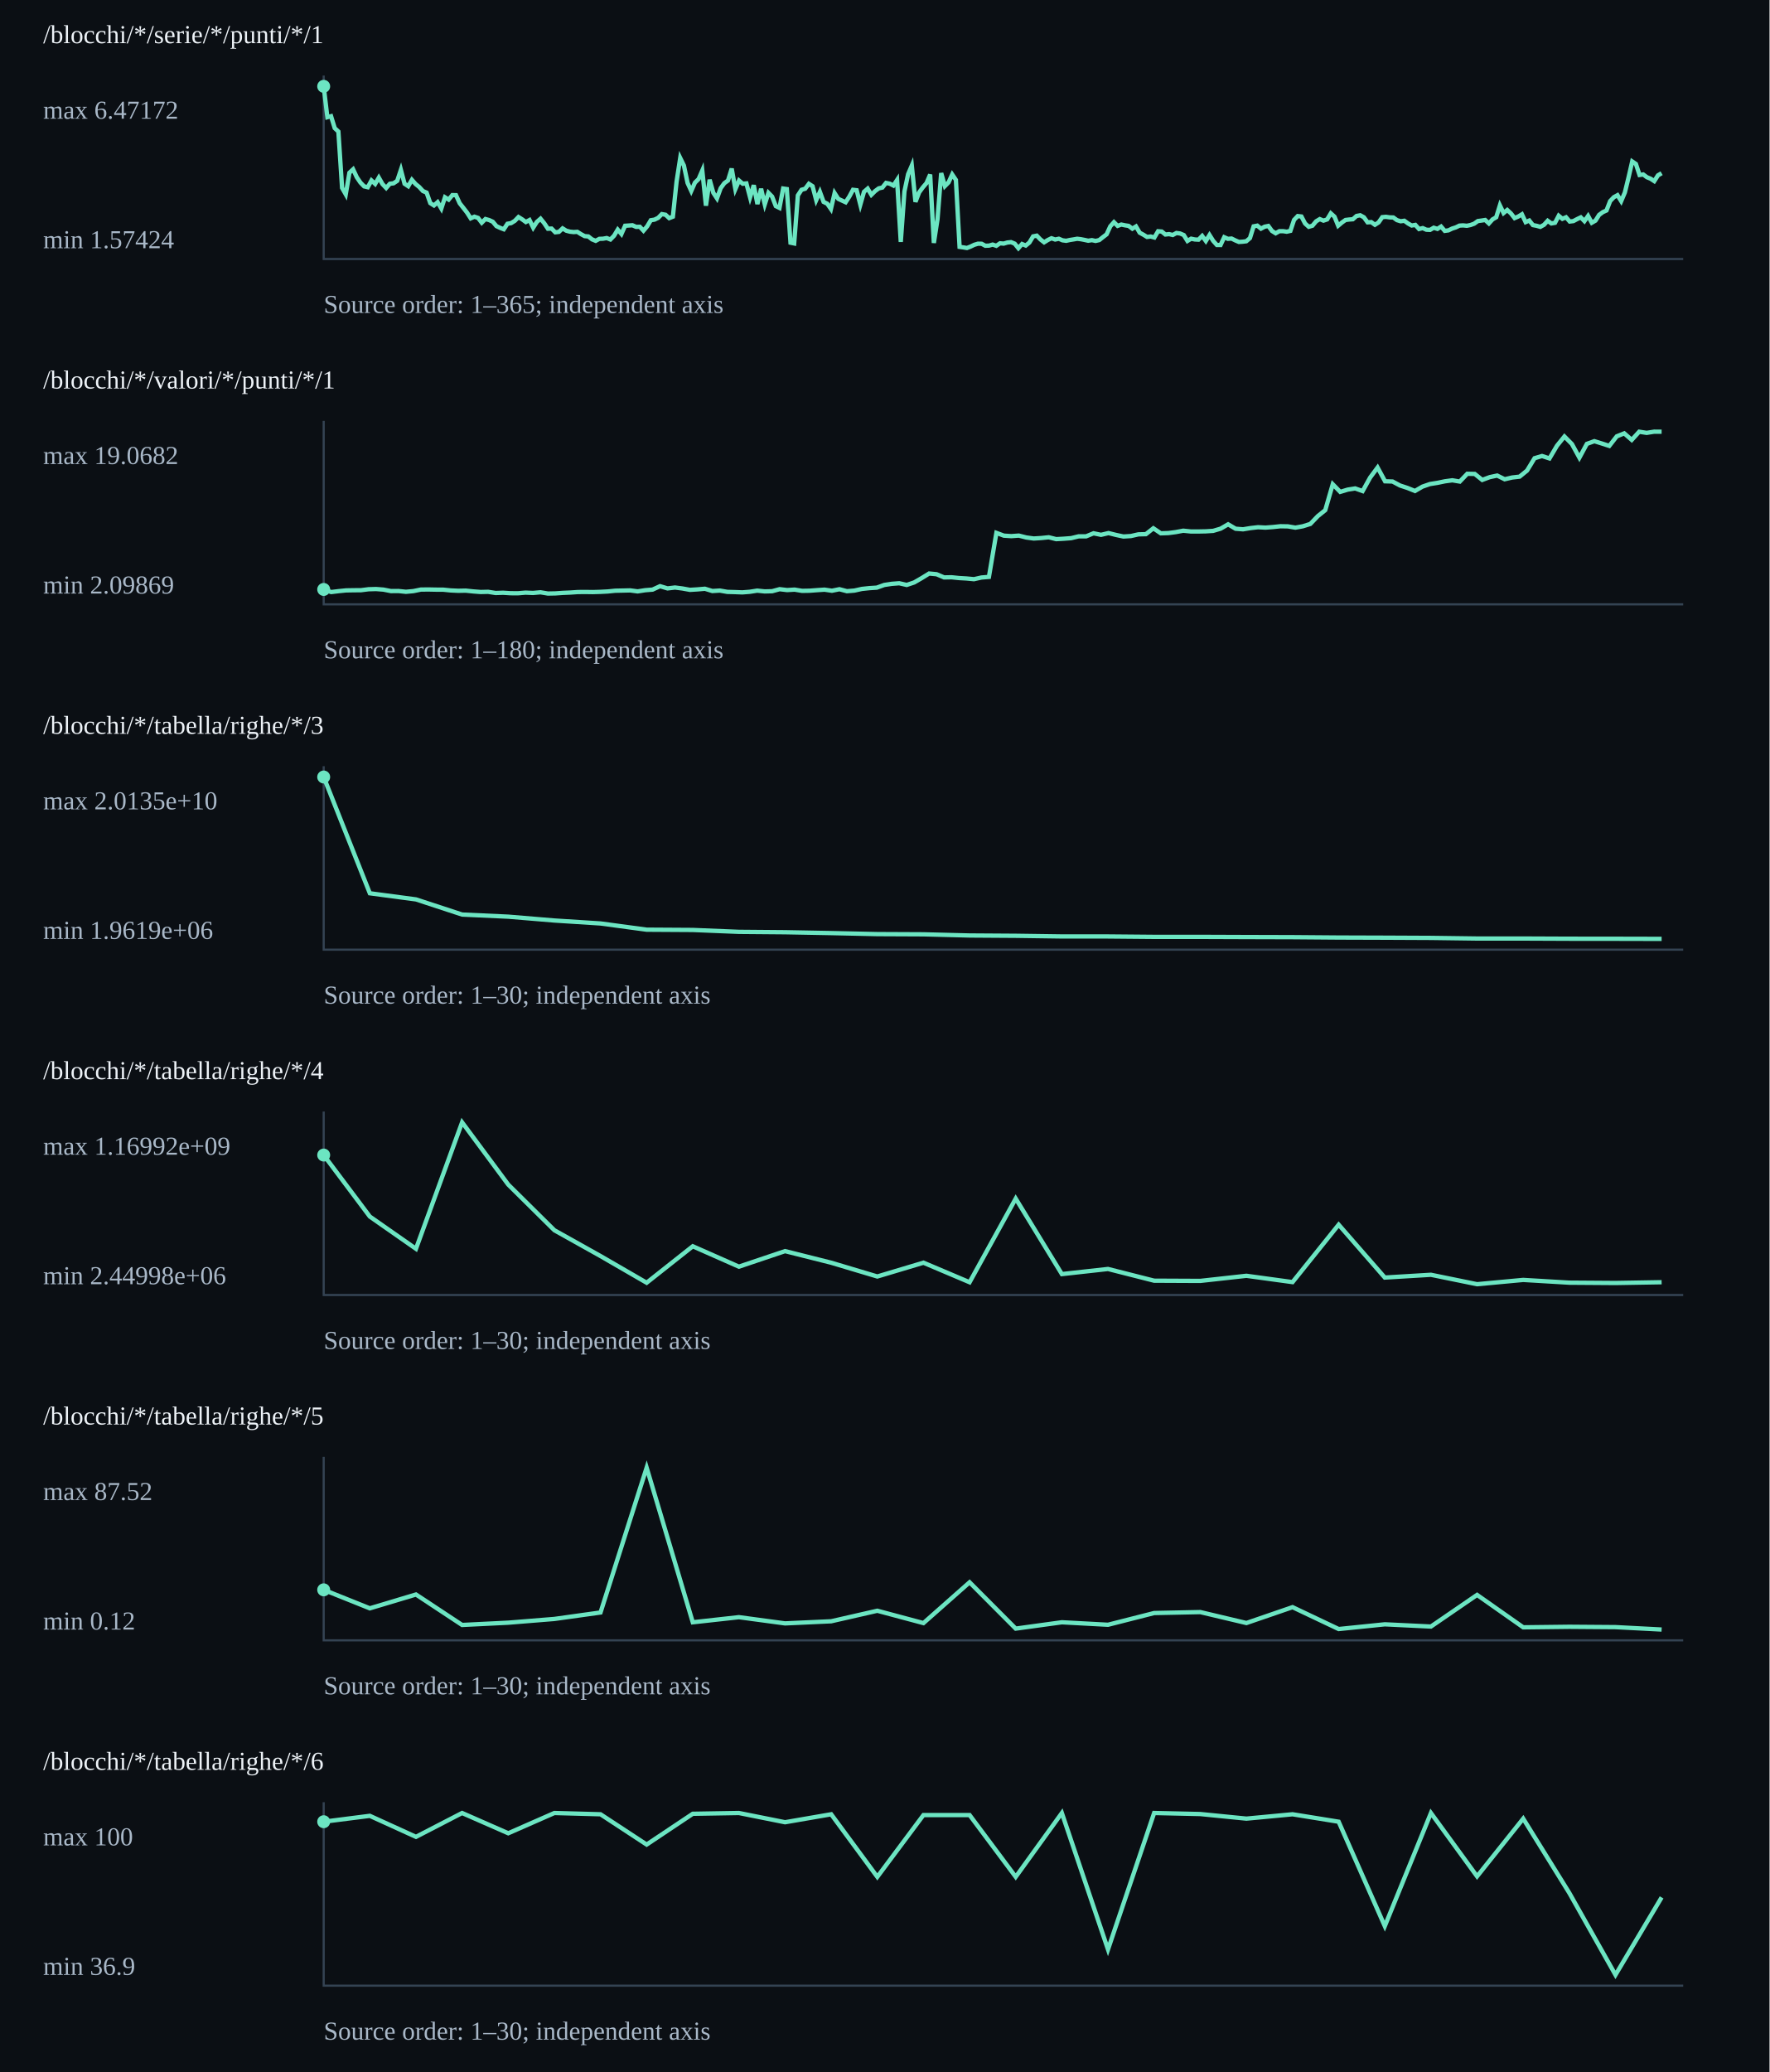
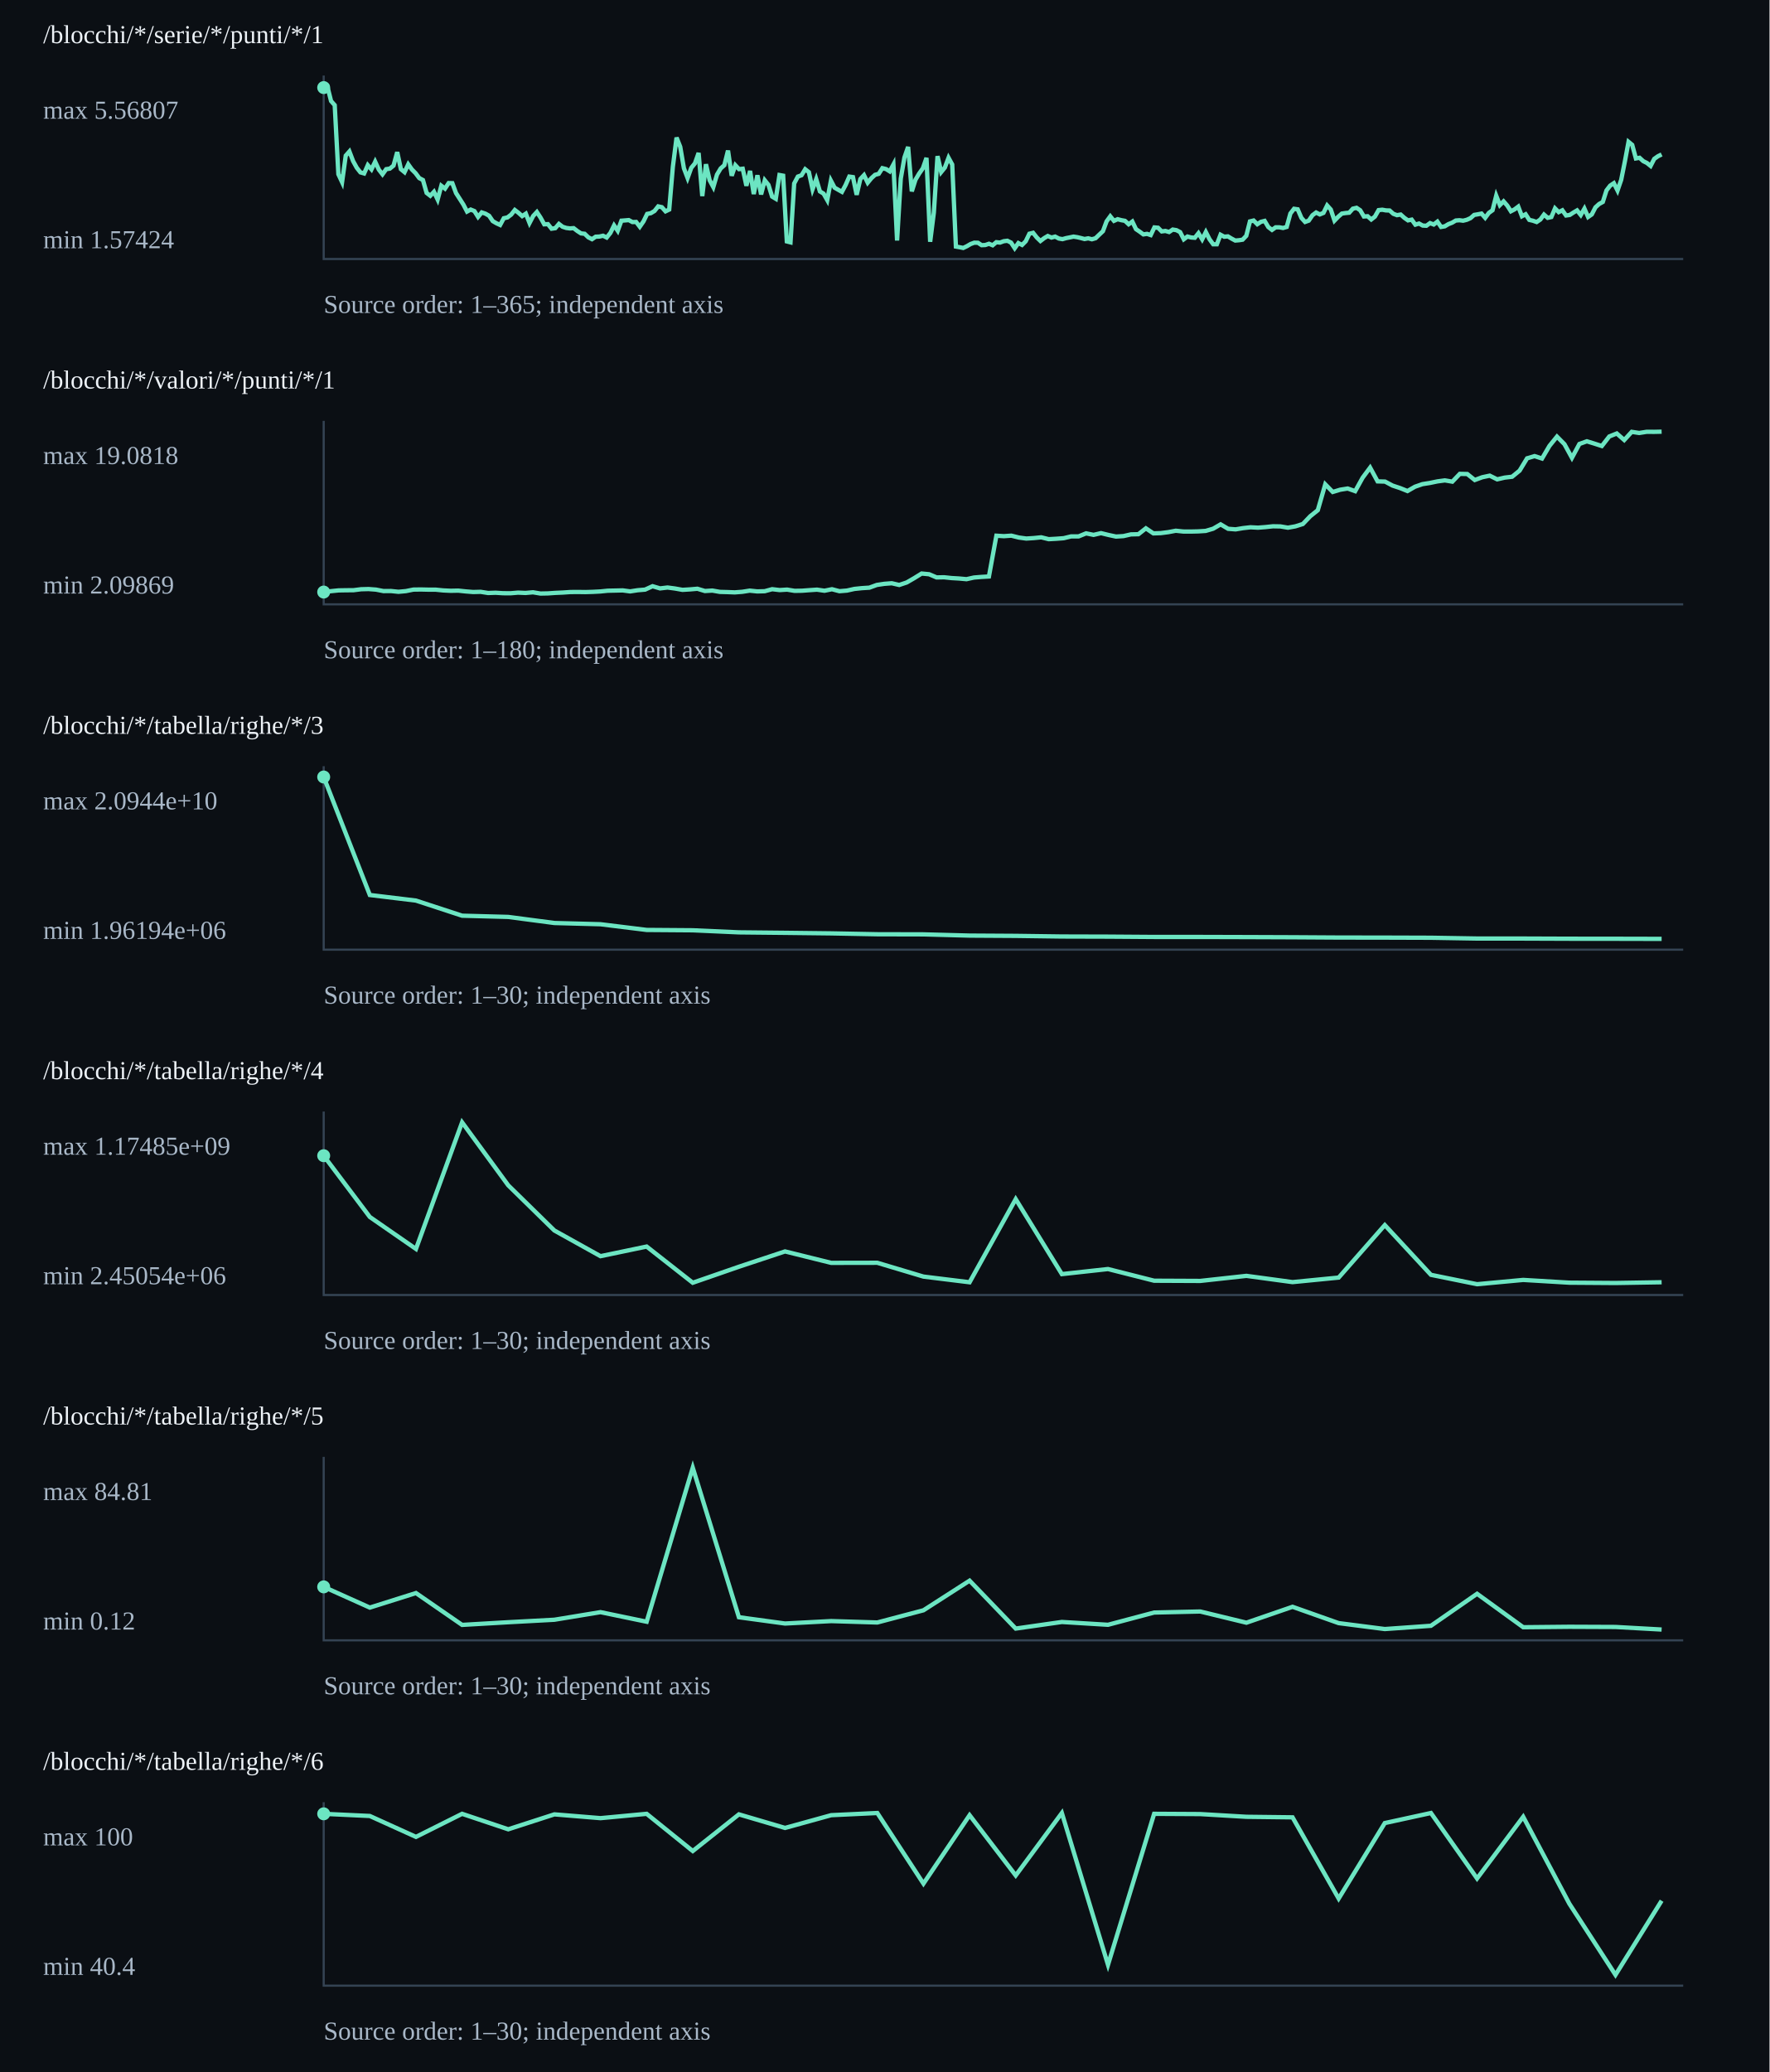
<svg xmlns="http://www.w3.org/2000/svg" viewBox="0 0 820 960" role="img">
  <rect width="100%" height="100%" fill="#0B0F14" />
  <text x="20" y="20" fill="#edf2f7" font-size="12">/blocchi/*/serie/*/punti/*/1</text>
-   <text x="20" y="55" fill="#a9b8c8" font-size="12">max 6.47172</text>
+   <text x="20" y="55" fill="#a9b8c8" font-size="12">max 5.56807</text>
  <text x="20" y="115" fill="#a9b8c8" font-size="12">min 1.57424</text>
  <path d="M150 35V120H780" fill="none" stroke="#344353" />
-   <polyline points="150.00,40.00 151.70,54.31 153.41,53.84 155.11,59.38 156.81,60.96 158.52,87.06 160.22,90.03 161.92,80.03 163.63,78.45 165.33,82.09 167.03,84.60 168.74,86.35 170.44,86.75 172.14,83.61 173.85,85.21 175.55,82.30 177.25,85.30 178.96,87.09 180.66,85.14 182.36,84.93 184.07,83.79 185.77,78.69 187.47,85.13 189.18,86.27 190.88,83.32 192.58,85.26 194.29,86.65 195.99,88.52 197.69,89.24 199.40,94.11 201.10,95.19 202.80,93.68 204.51,96.61 206.21,91.41 207.91,92.48 209.62,90.39 211.32,90.43 213.02,94.17 214.73,96.32 216.43,98.51 218.13,101.16 219.84,100.40 221.54,100.96 223.24,103.18 224.95,101.48 226.65,101.95 228.35,102.73 230.05,104.77 231.76,105.57 233.46,106.22 235.16,103.67 236.87,103.37 238.57,102.31 240.27,100.56 241.98,101.63 243.68,102.87 245.38,101.95 247.09,105.47 248.79,102.81 250.49,101.33 252.20,103.43 253.90,105.97 255.60,105.90 257.31,107.63 259.01,107.43 260.71,105.82 262.42,106.89 264.12,107.34 265.82,107.52 267.53,107.41 269.23,108.49 270.93,109.40 272.64,109.55 274.34,110.89 276.04,111.59 277.75,110.66 279.45,110.60 281.15,110.29 282.86,110.96 284.56,109.22 286.26,106.39 287.97,108.41 289.67,104.60 291.37,104.49 293.08,104.37 294.78,105.12 296.48,105.07 298.19,106.89 299.89,104.88 301.59,102.04 303.30,101.76 305.00,100.93 306.70,99.19 308.41,99.50 310.11,101.07 311.81,100.40 313.52,84.22 315.22,73.20 316.92,76.69 318.63,84.78 320.33,88.48 322.03,84.63 323.74,82.95 325.44,79.00 327.14,95.30 328.85,83.26 330.55,89.33 332.25,91.90 333.96,87.19 335.66,84.87 337.36,83.63 339.07,78.11 340.77,87.62 342.47,83.65 344.18,85.13 345.88,84.97 347.58,91.41 349.29,85.80 350.99,94.54 352.69,87.44 354.40,94.68 356.10,89.35 357.80,91.08 359.51,95.49 361.21,96.33 362.91,87.35 364.62,87.60 366.32,112.44 368.02,112.79 369.73,90.54 371.43,87.93 373.13,87.44 374.84,85.17 376.54,86.27 378.24,92.72 379.95,88.91 381.65,93.54 383.35,94.38 385.05,96.83 386.76,89.47 388.46,92.13 390.16,92.92 391.87,93.71 393.57,91.10 395.27,87.94 396.98,88.14 398.68,94.82 400.38,88.87 402.09,87.39 403.79,90.25 405.49,88.56 407.20,87.28 408.90,86.90 410.60,84.75 412.31,85.10 414.01,85.97 415.71,83.39 417.42,112.09 419.12,88.71 420.82,80.71 422.53,76.72 424.23,93.52 425.93,89.14 427.64,86.81 429.34,84.83 431.04,80.87 432.75,112.57 434.45,101.53 436.15,80.20 437.86,86.24 439.56,84.52 441.26,80.83 442.97,83.37 444.67,114.38 446.37,114.62 448.08,114.90 449.78,114.24 451.48,113.42 453.19,112.91 454.89,112.94 456.59,113.86 458.30,113.80 460.00,113.32 461.70,113.89 463.41,112.72 465.11,112.87 466.81,112.36 468.52,112.19 470.22,112.89 471.92,115.00 473.63,113.06 475.33,113.77 477.03,112.37 478.74,109.52 480.44,109.18 482.14,110.94 483.85,112.27 485.55,111.21 487.25,110.38 488.96,110.98 490.66,110.61 492.36,111.34 494.07,111.57 495.77,111.19 497.47,110.92 499.18,110.62 500.88,110.83 502.58,111.16 504.29,111.53 505.99,111.26 507.69,111.63 509.40,111.23 511.10,109.87 512.80,108.57 514.51,104.86 516.21,102.95 517.91,104.66 519.62,104.04 521.32,104.40 523.02,104.66 524.73,105.95 526.43,104.92 528.13,107.81 529.84,108.74 531.54,109.78 533.24,109.58 534.95,110.04 536.65,107.15 538.35,107.27 540.05,108.66 541.76,108.47 543.46,108.88 545.16,107.95 546.87,108.18 548.57,108.91 550.27,111.64 551.98,110.59 553.68,110.95 555.38,111.05 557.09,109.32 558.79,111.65 560.49,108.89 562.20,111.60 563.90,113.50 565.60,113.52 567.31,109.91 569.01,110.66 570.71,110.52 572.42,111.37 574.12,112.10 575.82,111.99 577.53,111.78 579.23,110.32 580.93,104.87 582.64,104.54 584.34,105.94 586.04,105.03 587.75,104.69 589.45,107.02 591.15,108.08 592.86,107.11 594.56,107.10 596.26,107.36 597.97,106.97 599.67,101.89 601.37,100.11 603.08,100.31 604.78,103.55 606.48,105.08 608.19,104.58 609.89,102.54 611.59,101.51 613.30,102.23 615.00,101.66 616.70,98.85 618.41,100.39 620.11,104.57 621.81,103.13 623.52,101.92 625.22,101.71 626.92,101.58 628.63,100.06 630.33,99.74 632.03,100.67 633.74,103.01 635.44,102.91 637.14,104.15 638.85,103.05 640.55,100.61 642.25,100.46 643.96,100.71 645.66,100.76 647.36,101.99 649.07,102.52 650.77,102.28 652.47,103.52 654.18,104.49 655.88,104.20 657.58,106.10 659.29,105.68 660.99,106.44 662.69,106.52 664.40,105.51 666.10,106.05 667.80,104.97 669.51,106.97 671.21,106.73 672.91,105.90 674.62,105.36 676.32,104.53 678.02,104.43 679.73,104.61 681.43,104.26 683.13,103.64 684.84,102.42 686.54,102.19 688.24,101.92 689.95,103.52 691.65,101.65 693.35,100.66 695.05,95.16 696.76,98.71 698.46,97.30 700.16,98.87 701.87,101.05 703.57,100.32 705.27,99.29 706.98,102.92 708.68,102.18 710.38,104.30 712.09,104.62 713.79,105.11 715.49,104.17 717.20,102.29 718.90,103.53 720.60,103.23 722.31,99.96 724.01,101.38 725.71,100.67 727.42,102.64 729.12,102.43 730.82,101.52 732.53,100.71 734.23,102.45 735.93,100.05 737.64,103.20 739.34,102.23 741.04,99.55 742.75,98.29 744.45,97.52 746.15,93.16 747.86,91.36 749.56,90.43 751.26,93.19 752.97,89.17 754.67,82.23 756.37,74.81 758.08,75.96 759.78,81.08 761.48,80.83 763.19,82.11 764.89,82.80 766.59,83.92 768.30,81.24 770.00,80.25" fill="none" stroke="#6ce5c2" stroke-width="2" />
-   <circle cx="150" cy="40.00" r="3" fill="#6ce5c2" />
+   <polyline points="150.00,40.58 151.70,40.00 153.41,46.80 155.11,48.73 156.81,80.73 158.52,84.39 160.22,72.11 161.92,70.18 163.63,74.64 165.33,77.72 167.03,79.87 168.74,80.36 170.44,76.51 172.14,78.47 173.85,74.90 175.55,78.58 177.25,80.77 178.96,78.38 180.66,78.12 182.36,76.73 184.07,70.48 185.77,78.37 187.47,79.77 189.18,76.15 190.88,78.53 192.58,80.24 194.29,82.52 195.99,83.41 197.69,89.38 199.40,90.71 201.10,88.86 202.80,92.44 204.51,86.07 206.21,87.39 207.91,84.82 209.62,84.87 211.32,89.45 213.02,92.09 214.73,94.77 216.43,98.03 218.13,97.10 219.84,97.79 221.54,100.50 223.24,98.42 224.95,98.99 226.65,99.96 228.35,102.45 230.05,103.44 231.76,104.23 233.46,101.11 235.16,100.74 236.87,99.44 238.57,97.30 240.27,98.60 241.98,100.12 243.68,99.00 245.38,103.32 247.09,100.05 248.79,98.24 250.49,100.82 252.20,103.93 253.90,103.84 255.60,105.96 257.31,105.72 259.01,103.75 260.71,105.06 262.42,105.61 264.12,105.83 265.82,105.70 267.53,107.02 269.23,108.13 270.93,108.32 272.64,109.96 274.34,110.82 276.04,109.67 277.75,109.60 279.45,109.22 281.15,110.05 282.86,107.92 284.56,104.44 286.26,106.92 287.97,102.25 289.67,102.12 291.37,101.97 293.08,102.89 294.78,102.83 296.48,105.05 298.19,102.59 299.89,99.11 301.59,98.77 303.30,97.75 305.00,95.62 306.70,95.99 308.41,97.92 310.11,97.10 311.81,77.25 313.52,63.74 315.22,68.02 316.92,77.94 318.63,82.48 320.33,77.76 322.03,75.70 323.74,70.86 325.44,90.85 327.14,76.08 328.85,83.52 330.55,86.67 332.25,80.90 333.96,78.05 335.66,76.54 337.36,69.76 339.07,81.42 340.77,76.55 342.47,78.37 344.18,78.18 345.88,86.07 347.58,79.19 349.29,89.91 350.99,81.20 352.69,90.08 354.40,83.55 356.10,85.66 357.80,91.08 359.51,92.10 361.21,81.09 362.91,81.40 364.62,111.86 366.32,112.29 368.02,85.01 369.73,81.81 371.43,81.20 373.13,78.42 374.84,79.77 376.54,87.68 378.24,83.00 379.95,88.68 381.65,89.72 383.35,92.72 385.05,83.70 386.76,86.96 388.46,87.93 390.16,88.89 391.87,85.69 393.57,81.82 395.27,82.06 396.98,90.25 398.68,82.96 400.38,81.15 402.09,84.65 403.79,82.57 405.49,81.01 407.20,80.54 408.90,77.91 410.60,78.33 412.31,79.40 414.01,76.23 415.71,111.44 417.42,82.76 419.12,72.96 420.82,68.06 422.53,88.67 424.23,83.28 425.93,80.43 427.64,78.00 429.34,73.14 431.04,112.02 432.75,98.48 434.45,72.33 436.15,79.73 437.86,77.62 439.56,73.10 441.26,76.22 442.97,114.24 444.67,114.54 446.37,114.88 448.08,114.06 449.78,113.06 451.48,112.44 453.19,112.48 454.89,113.60 456.59,113.52 458.30,112.94 460.00,113.64 461.70,112.21 463.41,112.39 465.11,111.76 466.81,111.55 468.52,112.41 470.22,115.00 471.92,112.62 473.63,113.49 475.33,111.78 477.03,108.28 478.74,107.87 480.44,110.02 482.14,111.66 483.85,110.35 485.55,109.34 487.25,110.07 488.96,109.62 490.66,110.51 492.36,110.80 494.07,110.32 495.77,109.99 497.47,109.63 499.18,109.89 500.88,110.29 502.58,110.74 504.29,110.42 505.99,110.86 507.69,110.37 509.40,108.72 511.10,107.12 512.80,102.56 514.51,100.22 516.21,102.33 517.91,101.56 519.62,102.01 521.32,102.32 523.02,103.90 524.73,102.65 526.43,106.18 528.13,107.33 529.84,108.60 531.54,108.35 533.24,108.92 534.95,105.37 536.65,105.52 538.35,107.22 540.05,107.00 541.76,107.50 543.46,106.36 545.16,106.64 546.87,107.54 548.57,110.87 550.27,109.59 551.98,110.03 553.68,110.16 555.38,108.04 557.09,110.89 558.79,107.51 560.49,110.83 562.20,113.17 563.90,113.18 565.60,108.76 567.31,109.68 569.01,109.51 570.71,110.54 572.42,111.45 574.12,111.31 575.82,111.05 577.53,109.26 579.23,102.58 580.93,102.17 582.64,103.89 584.34,102.77 586.04,102.35 587.75,105.22 589.45,106.52 591.15,105.32 592.86,105.32 594.56,105.63 596.26,105.15 597.97,98.93 599.67,96.74 601.37,96.99 603.08,100.96 604.78,102.84 606.48,102.22 608.19,99.73 609.89,98.46 611.59,99.34 613.30,98.64 615.00,95.20 616.70,97.08 618.41,102.21 620.11,100.45 621.81,98.96 623.52,98.70 625.22,98.55 626.92,96.68 628.63,96.29 630.33,97.43 632.03,100.30 633.74,100.18 635.44,101.69 637.14,100.35 638.85,97.35 640.55,97.17 642.25,97.48 643.96,97.53 645.66,99.05 647.36,99.69 649.07,99.40 650.77,100.92 652.47,102.11 654.18,101.76 655.88,104.09 657.58,103.57 659.29,104.51 660.99,104.60 662.69,103.37 664.40,104.02 666.10,102.69 667.80,105.15 669.51,104.86 671.21,103.84 672.91,103.18 674.62,102.17 676.32,102.04 678.02,102.26 679.73,101.83 681.43,101.07 683.13,99.58 684.84,99.29 686.54,98.96 688.24,100.92 689.95,98.63 691.65,97.41 693.35,90.67 695.05,95.02 696.76,93.30 698.46,95.23 700.16,97.89 701.87,97.00 703.57,95.73 705.27,100.19 706.98,99.28 708.68,101.88 710.38,102.27 712.09,102.87 713.79,101.72 715.49,99.42 717.20,100.93 718.90,100.56 720.60,96.55 722.31,98.29 724.01,97.43 725.71,99.84 727.42,99.59 729.12,98.48 730.82,97.48 732.53,99.62 734.23,96.66 735.93,100.53 737.64,99.34 739.34,96.06 741.04,94.51 742.75,93.57 744.45,88.22 746.15,86.01 747.86,84.87 749.56,88.26 751.26,83.33 752.97,74.82 754.67,65.72 756.37,67.13 758.08,73.40 759.78,73.10 761.48,74.66 763.19,75.51 764.89,76.88 766.59,73.60 768.30,72.39 770.00,71.56" fill="none" stroke="#6ce5c2" stroke-width="2" />
+   <circle cx="150" cy="40.58" r="3" fill="#6ce5c2" />
  <text x="150" y="145" fill="#a9b8c8" font-size="12">Source order: 1–365; independent axis</text>
  <text x="20" y="180" fill="#edf2f7" font-size="12">/blocchi/*/valori/*/punti/*/1</text>
-   <text x="20" y="215" fill="#a9b8c8" font-size="12">max 19.0682</text>
+   <text x="20" y="215" fill="#a9b8c8" font-size="12">max 19.0818</text>
  <text x="20" y="275" fill="#a9b8c8" font-size="12">min 2.09869</text>
  <path d="M150 195V280H780" fill="none" stroke="#344353" />
-   <polyline points="150.00,273.10 153.46,274.31 156.93,273.89 160.39,273.54 163.85,273.48 167.32,273.45 170.78,273.01 174.25,272.91 177.71,273.18 181.17,273.86 184.64,273.83 188.10,274.19 191.56,273.87 195.03,273.16 198.49,273.12 201.96,273.19 205.42,273.21 208.88,273.56 212.35,273.72 215.81,273.65 219.27,274.01 222.74,274.28 226.20,274.20 229.66,274.75 233.13,274.63 236.59,274.85 240.06,274.87 243.52,274.58 246.98,274.73 250.45,274.42 253.91,275.00 257.37,274.93 260.84,274.69 264.30,274.54 267.77,274.30 271.23,274.27 274.69,274.32 278.16,274.22 281.62,274.04 285.08,273.69 288.55,273.62 292.01,273.54 295.47,274.00 298.94,273.46 302.40,273.18 305.87,271.59 309.33,272.62 312.79,272.21 316.26,272.66 319.72,273.29 323.18,273.08 326.65,272.78 330.11,273.83 333.58,273.62 337.04,274.23 340.50,274.32 343.97,274.46 347.43,274.19 350.89,273.65 354.36,274.01 357.82,273.92 361.28,272.98 364.75,273.39 368.21,273.18 371.68,273.75 375.14,273.69 378.60,273.43 382.07,273.20 385.53,273.70 388.99,273.00 392.46,273.91 395.92,273.63 399.39,272.86 402.85,272.49 406.31,272.27 409.78,271.02 413.24,270.50 416.70,270.23 420.17,271.02 423.63,269.86 427.09,267.86 430.56,265.72 434.02,266.05 437.49,267.53 440.95,267.46 444.41,267.82 447.88,268.02 451.34,268.35 454.80,267.57 458.27,267.29 461.73,246.89 465.20,248.18 468.66,248.40 472.12,248.15 475.59,249.03 479.05,249.50 482.51,249.28 485.98,248.93 489.44,249.79 492.91,249.60 496.37,249.34 499.83,248.50 503.30,248.50 506.76,247.08 510.22,247.80 513.69,246.98 517.15,247.84 520.61,248.58 524.08,248.36 527.54,247.57 531.01,247.49 534.47,244.76 537.93,247.10 541.40,246.98 544.86,246.53 548.32,245.88 551.79,246.24 555.25,246.25 558.72,246.18 562.18,245.96 565.64,244.94 569.11,242.93 572.57,244.97 576.03,245.24 579.50,244.67 582.96,244.27 586.42,244.45 589.89,244.19 593.35,243.82 596.82,243.88 600.28,244.47 603.74,243.84 607.21,242.75 610.67,239.13 614.13,236.35 617.60,224.35 621.06,227.90 624.53,226.85 627.99,226.30 631.45,227.53 634.92,221.27 638.38,216.61 641.84,222.99 645.31,223.09 648.77,224.94 652.23,226.08 655.70,227.48 659.16,225.47 662.63,224.27 666.09,223.72 669.55,223.00 673.02,222.53 676.48,223.12 679.94,219.51 683.41,219.58 686.87,222.36 690.34,221.07 693.80,220.33 697.26,222.05 700.73,221.24 704.19,220.84 707.65,218.01 711.12,212.30 714.58,211.27 718.04,212.40 721.51,206.51 724.97,202.23 728.44,205.74 731.90,212.06 735.36,205.65 738.83,204.40 742.29,205.48 745.75,206.60 749.22,202.16 752.68,200.78 756.15,203.82 759.61,200.02 763.07,200.56 766.54,200.00 770.00,200.02" fill="none" stroke="#6ce5c2" stroke-width="2" />
-   <circle cx="150" cy="273.10" r="3" fill="#6ce5c2" />
+   <polyline points="150.00,274.31 153.46,273.89 156.93,273.54 160.39,273.48 163.85,273.45 167.32,273.01 170.78,272.92 174.25,273.18 177.71,273.86 181.17,273.83 184.64,274.19 188.10,273.87 191.56,273.17 195.03,273.12 198.49,273.20 201.96,273.21 205.42,273.56 208.88,273.72 212.35,273.65 215.81,274.01 219.27,274.29 222.74,274.20 226.20,274.75 229.66,274.63 233.13,274.85 236.59,274.87 240.06,274.58 243.52,274.73 246.98,274.42 250.45,275.00 253.91,274.93 257.37,274.69 260.84,274.54 264.30,274.30 267.77,274.27 271.23,274.32 274.69,274.22 278.16,274.04 281.62,273.69 285.08,273.62 288.55,273.54 292.01,274.00 295.47,273.47 298.94,273.18 302.40,271.60 305.87,272.62 309.33,272.21 312.79,272.67 316.26,273.29 319.72,273.08 323.18,272.78 326.65,273.83 330.11,273.62 333.58,274.23 337.04,274.32 340.50,274.46 343.97,274.19 347.43,273.65 350.89,274.01 354.36,273.92 357.82,272.98 361.28,273.39 364.75,273.18 368.21,273.75 371.68,273.69 375.14,273.43 378.60,273.20 382.07,273.70 385.53,273.00 388.99,273.91 392.46,273.63 395.92,272.86 399.39,272.50 402.85,272.28 406.31,271.02 409.78,270.50 413.24,270.23 416.70,271.03 420.17,269.87 423.63,267.87 427.09,265.73 430.56,266.06 434.02,267.53 437.49,267.46 440.95,267.83 444.41,268.03 447.88,268.35 451.34,267.58 454.80,267.30 458.27,267.10 461.73,248.20 465.20,248.42 468.66,248.18 472.12,249.05 475.59,249.52 479.05,249.30 482.51,248.95 485.98,249.81 489.44,249.62 492.91,249.36 496.37,248.52 499.83,248.52 503.30,247.11 506.76,247.82 510.22,247.01 513.69,247.86 517.15,248.60 520.61,248.38 524.08,247.59 527.54,247.51 531.01,244.78 534.47,247.12 537.93,247.00 541.40,246.55 544.86,245.90 548.32,246.26 551.79,246.28 555.25,246.20 558.72,245.98 562.18,244.96 565.64,242.95 569.11,245.00 572.57,245.27 576.03,244.69 579.50,244.30 582.96,244.48 586.42,244.21 589.89,243.84 593.35,243.90 596.82,244.49 600.28,243.87 603.74,242.78 607.21,239.15 610.67,236.38 614.13,224.39 617.60,227.94 621.06,226.89 624.53,226.34 627.99,227.57 631.45,221.32 634.92,216.66 638.38,223.03 641.84,223.13 645.31,224.98 648.77,226.12 652.23,227.51 655.70,225.51 659.16,224.31 662.63,223.76 666.09,223.04 669.55,222.57 673.02,223.16 676.48,219.55 679.94,219.62 683.41,222.40 686.87,221.12 690.34,220.38 693.80,222.09 697.26,221.29 700.73,220.88 704.19,218.05 707.65,212.35 711.12,211.32 714.58,212.45 718.04,206.57 721.51,202.29 724.97,205.79 728.44,212.11 731.90,205.70 735.36,204.46 738.83,205.53 742.29,206.65 745.75,202.22 749.22,200.84 752.68,203.88 756.15,200.08 759.61,200.61 763.07,200.06 766.54,200.08 770.00,200.00" fill="none" stroke="#6ce5c2" stroke-width="2" />
+   <circle cx="150" cy="274.31" r="3" fill="#6ce5c2" />
  <text x="150" y="305" fill="#a9b8c8" font-size="12">Source order: 1–180; independent axis</text>
  <text x="20" y="340" fill="#edf2f7" font-size="12">/blocchi/*/tabella/righe/*/3</text>
-   <text x="20" y="375" fill="#a9b8c8" font-size="12">max 2.0135e+10</text>
-   <text x="20" y="435" fill="#a9b8c8" font-size="12">min 1.9619e+06</text>
+   <text x="20" y="375" fill="#a9b8c8" font-size="12">max 2.0944e+10</text>
+   <text x="20" y="435" fill="#a9b8c8" font-size="12">min 1.96194e+06</text>
  <path d="M150 355V440H780" fill="none" stroke="#344353" />
-   <polyline points="150.00,360.00 171.38,413.87 192.76,416.71 214.14,423.73 235.52,424.71 256.90,426.49 278.28,427.86 299.66,430.74 321.03,430.87 342.41,431.74 363.79,431.92 385.17,432.32 406.55,432.79 427.93,432.89 449.31,433.43 470.69,433.57 492.07,433.87 513.45,433.88 534.83,434.07 556.21,434.07 577.59,434.15 598.97,434.21 620.34,434.38 641.72,434.45 663.10,434.55 684.48,434.84 705.86,434.84 727.24,434.93 748.62,434.95 770.00,435.00" fill="none" stroke="#6ce5c2" stroke-width="2" />
+   <polyline points="150.00,360.00 171.38,414.67 192.76,417.26 214.14,424.26 235.52,424.83 256.90,427.65 278.28,428.22 299.66,430.86 321.03,431.02 342.41,431.98 363.79,432.20 385.17,432.45 406.55,432.86 427.93,432.91 449.31,433.48 470.69,433.61 492.07,433.90 513.45,433.96 534.83,434.11 556.21,434.11 577.59,434.17 598.97,434.25 620.34,434.38 641.72,434.41 663.10,434.48 684.48,434.84 705.86,434.85 727.24,434.93 748.62,434.95 770.00,435.00" fill="none" stroke="#6ce5c2" stroke-width="2" />
  <circle cx="150" cy="360.00" r="3" fill="#6ce5c2" />
  <text x="150" y="465" fill="#a9b8c8" font-size="12">Source order: 1–30; independent axis</text>
  <text x="20" y="500" fill="#edf2f7" font-size="12">/blocchi/*/tabella/righe/*/4</text>
-   <text x="20" y="535" fill="#a9b8c8" font-size="12">max 1.16992e+09</text>
-   <text x="20" y="595" fill="#a9b8c8" font-size="12">min 2.44998e+06</text>
+   <text x="20" y="535" fill="#a9b8c8" font-size="12">max 1.17485e+09</text>
+   <text x="20" y="595" fill="#a9b8c8" font-size="12">min 2.45054e+06</text>
  <path d="M150 515V600H780" fill="none" stroke="#344353" />
-   <polyline points="150.00,535.16 171.38,563.66 192.76,578.59 214.14,520.00 235.52,548.85 256.90,570.00 278.28,581.95 299.66,594.32 321.03,577.42 342.41,586.87 363.79,579.67 385.17,585.04 406.55,591.43 427.93,585.03 449.31,594.09 470.69,555.33 492.07,590.31 513.45,587.94 534.83,593.37 556.21,593.47 577.59,591.10 598.97,594.03 620.34,567.42 641.72,591.92 663.10,590.63 684.48,595.00 705.86,593.01 727.24,594.29 748.62,594.44 770.00,594.08" fill="none" stroke="#6ce5c2" stroke-width="2" />
-   <circle cx="150" cy="535.16" r="3" fill="#6ce5c2" />
+   <polyline points="150.00,535.46 171.38,563.85 192.76,578.66 214.14,520.00 235.52,549.19 256.90,570.12 278.28,582.01 299.66,577.55 321.03,594.32 342.41,586.91 363.79,579.81 385.17,585.11 406.55,585.07 427.93,591.47 449.31,594.10 470.69,555.57 492.07,590.32 513.45,587.97 534.83,593.38 556.21,593.48 577.59,591.13 598.97,594.03 620.34,591.93 641.72,567.61 663.10,590.65 684.48,595.00 705.86,593.01 727.24,594.29 748.62,594.44 770.00,594.09" fill="none" stroke="#6ce5c2" stroke-width="2" />
+   <circle cx="150" cy="535.46" r="3" fill="#6ce5c2" />
  <text x="150" y="625" fill="#a9b8c8" font-size="12">Source order: 1–30; independent axis</text>
  <text x="20" y="660" fill="#edf2f7" font-size="12">/blocchi/*/tabella/righe/*/5</text>
-   <text x="20" y="695" fill="#a9b8c8" font-size="12">max 87.52</text>
+   <text x="20" y="695" fill="#a9b8c8" font-size="12">max 84.81</text>
  <text x="20" y="755" fill="#a9b8c8" font-size="12">min 0.12</text>
  <path d="M150 675V760H780" fill="none" stroke="#344353" />
-   <polyline points="150.00,736.60 171.38,745.17 192.76,738.76 214.14,752.88 235.52,751.82 256.90,750.09 278.28,747.10 299.66,680.00 321.03,751.64 342.41,749.27 363.79,752.15 385.17,751.17 406.55,746.29 427.93,752.01 449.31,733.11 470.69,754.57 492.07,751.63 513.45,752.79 534.83,747.35 556.21,746.91 577.59,751.98 598.97,744.63 620.34,754.77 641.72,752.58 663.10,753.61 684.48,738.95 705.86,753.97 727.24,753.72 748.62,753.88 770.00,755.00" fill="none" stroke="#6ce5c2" stroke-width="2" />
-   <circle cx="150" cy="736.60" r="3" fill="#6ce5c2" />
+   <polyline points="150.00,735.23 171.38,744.83 192.76,738.09 214.14,752.85 235.52,751.61 256.90,750.46 278.28,746.94 299.66,751.38 321.03,680.00 342.41,749.30 363.79,752.21 385.17,751.08 406.55,751.73 427.93,746.08 449.31,732.35 470.69,754.55 492.07,751.49 513.45,752.80 534.83,747.12 556.21,746.64 577.59,751.83 598.97,744.46 620.34,752.02 641.72,754.77 663.10,753.26 684.48,738.43 705.86,753.93 727.24,753.72 748.62,753.81 770.00,755.00" fill="none" stroke="#6ce5c2" stroke-width="2" />
+   <circle cx="150" cy="735.23" r="3" fill="#6ce5c2" />
  <text x="150" y="785" fill="#a9b8c8" font-size="12">Source order: 1–30; independent axis</text>
  <text x="20" y="820" fill="#edf2f7" font-size="12">/blocchi/*/tabella/righe/*/6</text>
  <text x="20" y="855" fill="#a9b8c8" font-size="12">max 100</text>
-   <text x="20" y="915" fill="#a9b8c8" font-size="12">min 36.9</text>
+   <text x="20" y="915" fill="#a9b8c8" font-size="12">min 40.4</text>
  <path d="M150 835V920H780" fill="none" stroke="#344353" />
-   <polyline points="150.00,844.04 171.38,841.31 192.76,851.05 214.14,840.00 235.52,849.39 256.90,840.00 278.28,840.59 299.66,854.62 321.03,840.36 342.41,840.00 363.79,844.28 385.17,840.59 406.55,869.60 427.93,840.95 449.31,840.95 470.69,869.60 492.07,840.00 513.45,903.23 534.83,840.00 556.21,840.48 577.59,842.61 598.97,840.59 620.34,844.04 641.72,892.42 663.10,840.00 684.48,869.36 705.86,842.61 727.24,877.08 748.62,915.00 770.00,879.10" fill="none" stroke="#6ce5c2" stroke-width="2" />
-   <circle cx="150" cy="844.04" r="3" fill="#6ce5c2" />
+   <polyline points="150.00,840.38 171.38,841.38 192.76,851.07 214.14,840.38 235.52,847.55 256.90,840.63 278.28,842.39 299.66,840.38 321.03,857.62 342.41,840.63 363.79,846.92 385.17,841.01 406.55,840.00 427.93,872.72 449.31,841.01 470.69,868.94 492.07,840.00 513.45,910.34 534.83,840.38 556.21,840.50 577.59,841.76 598.97,842.01 620.34,879.64 641.72,844.66 663.10,840.00 684.48,870.33 705.86,841.76 727.24,882.03 748.62,915.00 770.00,880.65" fill="none" stroke="#6ce5c2" stroke-width="2" />
+   <circle cx="150" cy="840.38" r="3" fill="#6ce5c2" />
  <text x="150" y="945" fill="#a9b8c8" font-size="12">Source order: 1–30; independent axis</text>
</svg>
